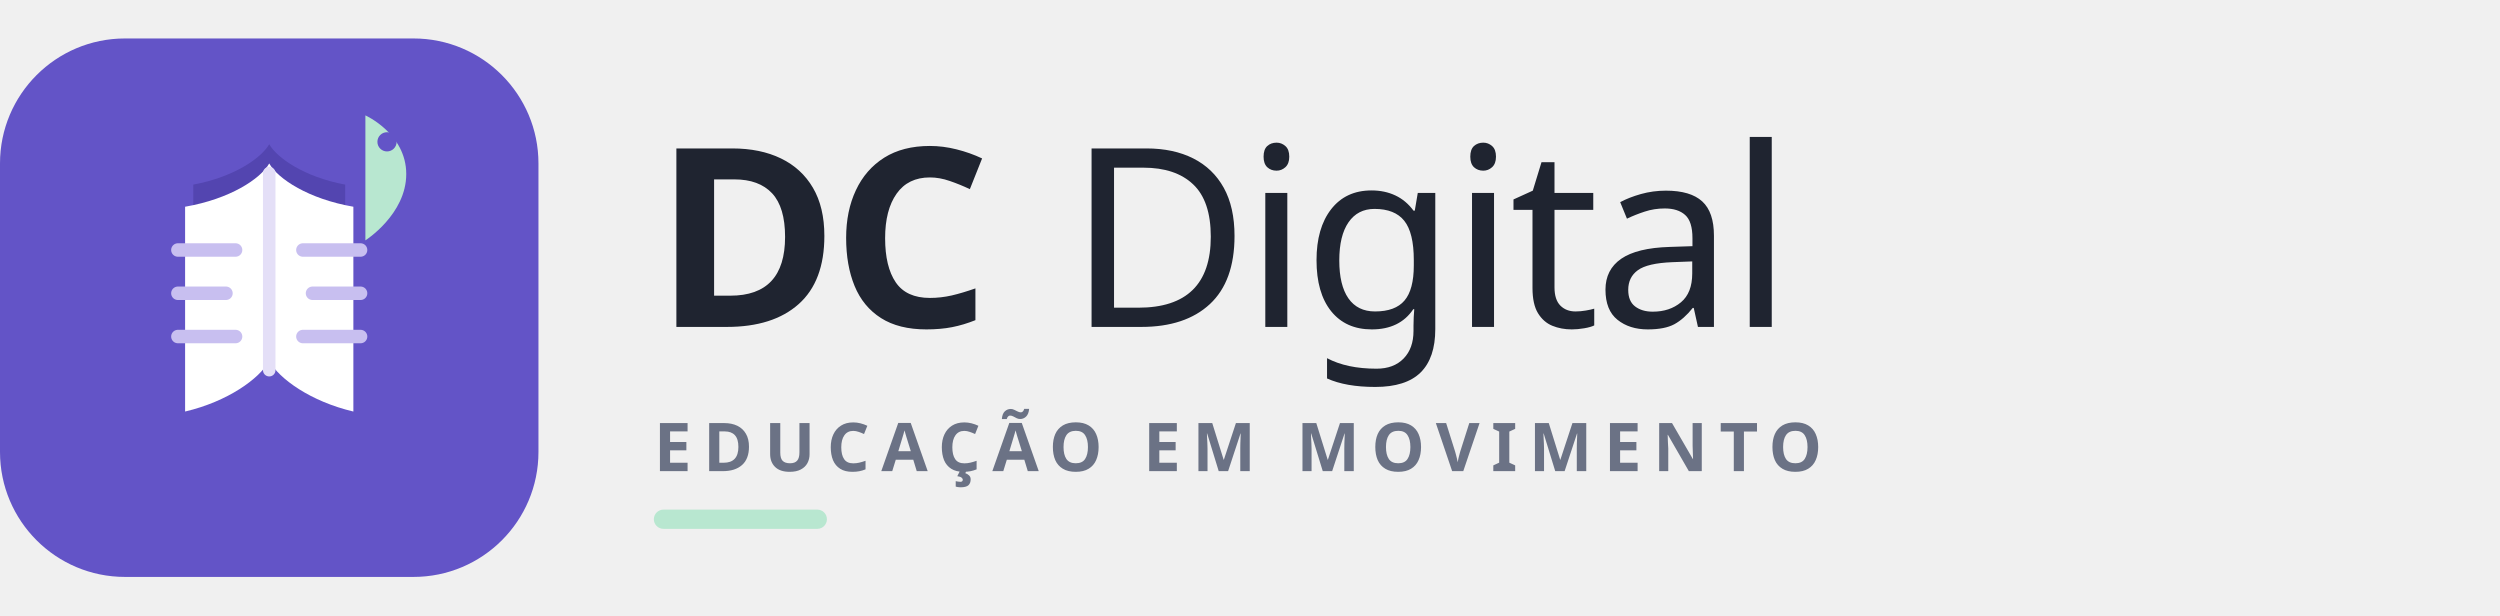
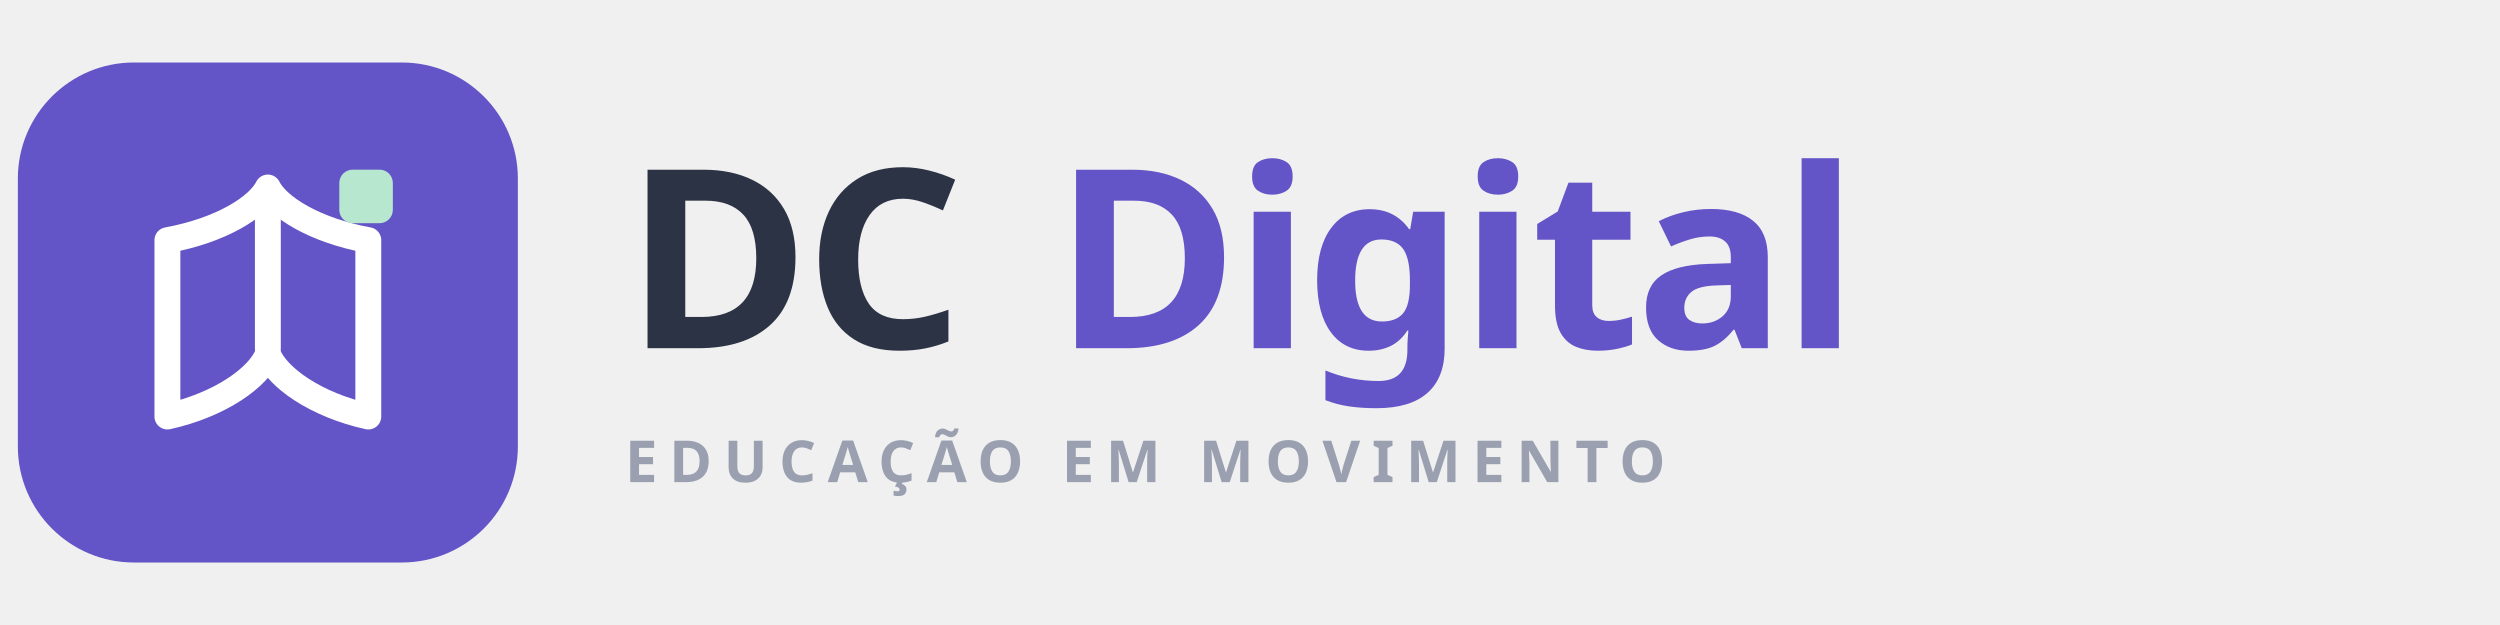
- <svg xmlns="http://www.w3.org/2000/svg" viewBox="0 0 520 128" role="img" aria-label="DC Digital">
-   <rect x="0" y="8" width="112" height="112" rx="26" fill="#6354C7" />
-   <path d="M56 30c-1.6 2.8-7.2 6.8-15.8 8.4v45.8c8.2-1.9 14.2-6.5 15.8-9.8 1.6 3.3 7.6 7.9 15.8 9.8V38.4C63.2 36.8 57.6 32.8 56 30Z" fill="#5345B0" />
-   <path d="M56 34c-1.8 3.2-8.2 7.4-17.5 9v42.6c8.9-2.1 15.4-6.8 17.5-10.5 2.1 3.7 8.6 8.4 17.5 10.5V43c-9.3-1.6-15.7-5.8-17.5-9Z" fill="#FFFFFF" />
-   <path d="M56 36v41" stroke="#E4DFF7" stroke-width="2.6" stroke-linecap="round" />
-   <path d="M37 52h12M37 61h10M37 70h12" stroke="#C8BFF0" stroke-width="2.8" stroke-linecap="round" />
-   <path d="M63 52h12M65 61h10M63 70h12" stroke="#C8BFF0" stroke-width="2.8" stroke-linecap="round" />
-   <path d="M76 24c0 0 8.5 3.8 8.5 12.2S76 50 76 50V24Z" fill="#B8E7D0" />
-   <circle cx="80.5" cy="29.5" r="2" fill="#6354C7" />
-   <text x="136" y="68" font-family="Segoe UI, system-ui, sans-serif" font-size="52" font-weight="800" letter-spacing="-1.5" fill="#1F2430">DC</text>
-   <text x="222" y="68" font-family="Segoe UI, system-ui, sans-serif" font-size="52" font-weight="500" letter-spacing="-1.2" fill="#1F2430">Digital</text>
-   <text x="136" y="98" font-family="Segoe UI, system-ui, sans-serif" font-size="14" font-weight="700" letter-spacing="2.4" fill="#6B7285">EDUCAÇÃO EM MOVIMENTO</text>
-   <rect x="136" y="106" width="36" height="4" rx="2" fill="#B8E7D0" />
+ <svg xmlns="http://www.w3.org/2000/svg" viewBox="0 0 560 140" role="img" aria-label="DC Digital">
+   <rect x="4" y="14" width="112" height="112" rx="26" fill="#6354C7" />
+   <g fill="none" stroke="#FFFFFF" stroke-width="5.8" stroke-linejoin="round" stroke-linecap="round">
+     <path d="M60 42c-2.2 4.4-10.5 9.6-22.5 11.8v39.5c11.8-2.6 20.5-8.8 22.5-14 2 5.2 10.7 11.4 22.5 14V53.8C70.5 51.6 62.2 46.4 60 42Z" />
+     <path d="M60 44v34" />
+   </g>
+   <rect x="76" y="38" width="12" height="12" rx="3" fill="#B8E7D0" />
+   <text x="140" y="78" font-family="Segoe UI, system-ui, sans-serif" font-size="56" font-weight="800" letter-spacing="-1.2" fill="#2C3344">DC</text>
+   <text x="236" y="78" font-family="Segoe UI, system-ui, sans-serif" font-size="56" font-weight="650" letter-spacing="-1" fill="#6354C7">Digital</text>
+   <text x="140" y="108" font-family="Segoe UI, system-ui, sans-serif" font-size="13" font-weight="700" letter-spacing="2.6" fill="#9AA0B0">EDUCAÇÃO EM MOVIMENTO</text>
</svg>
